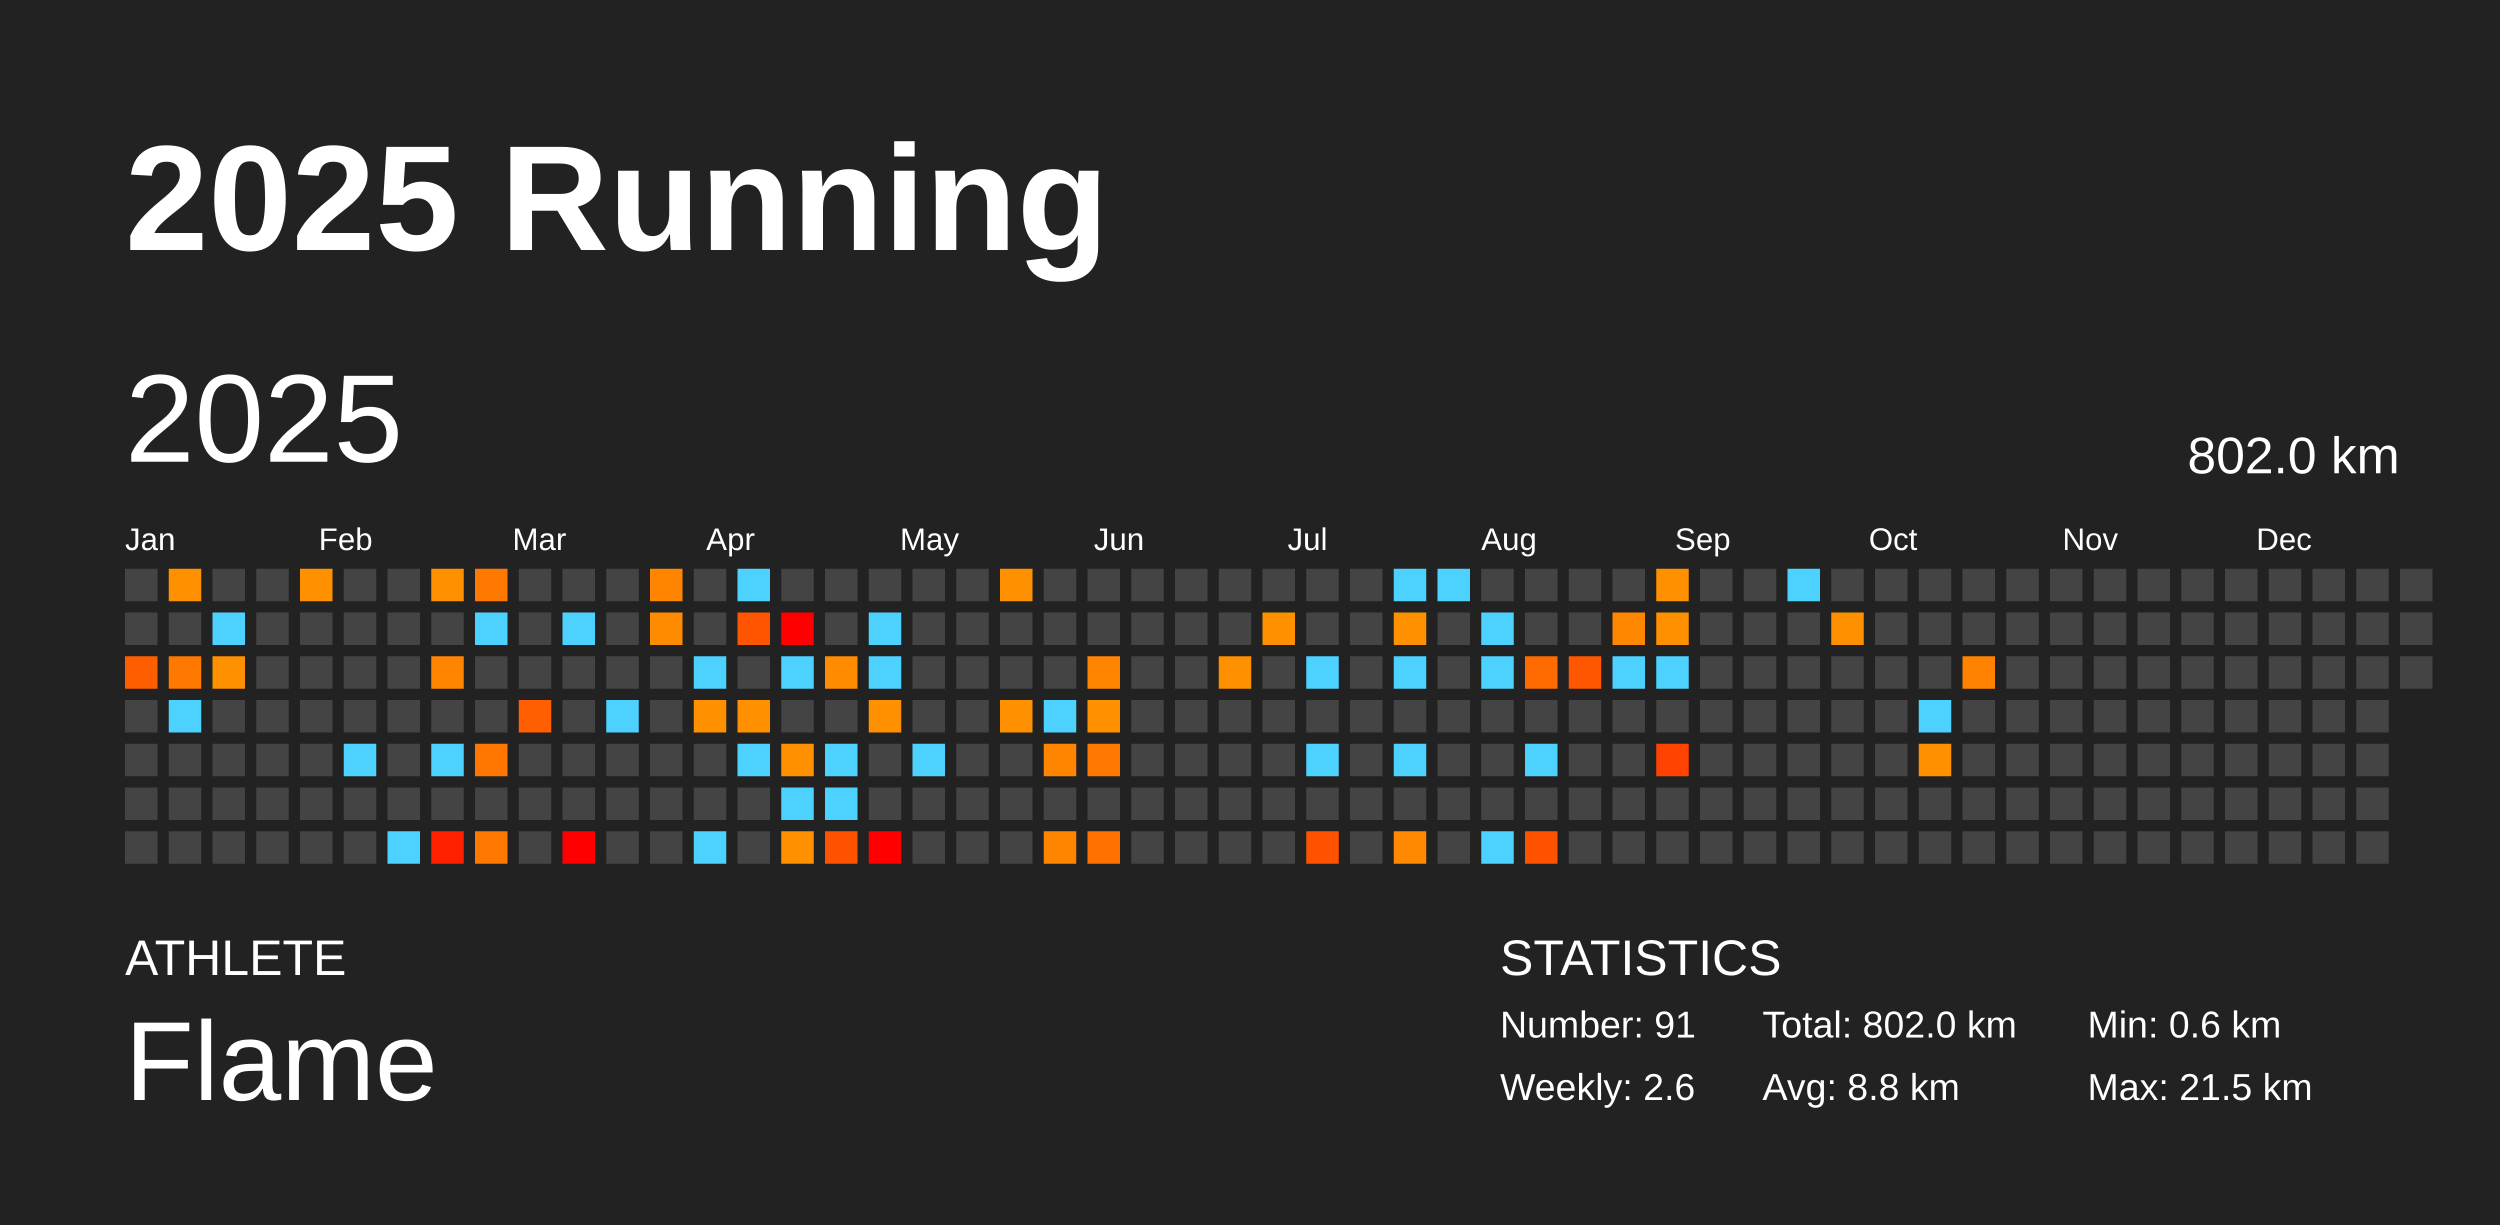
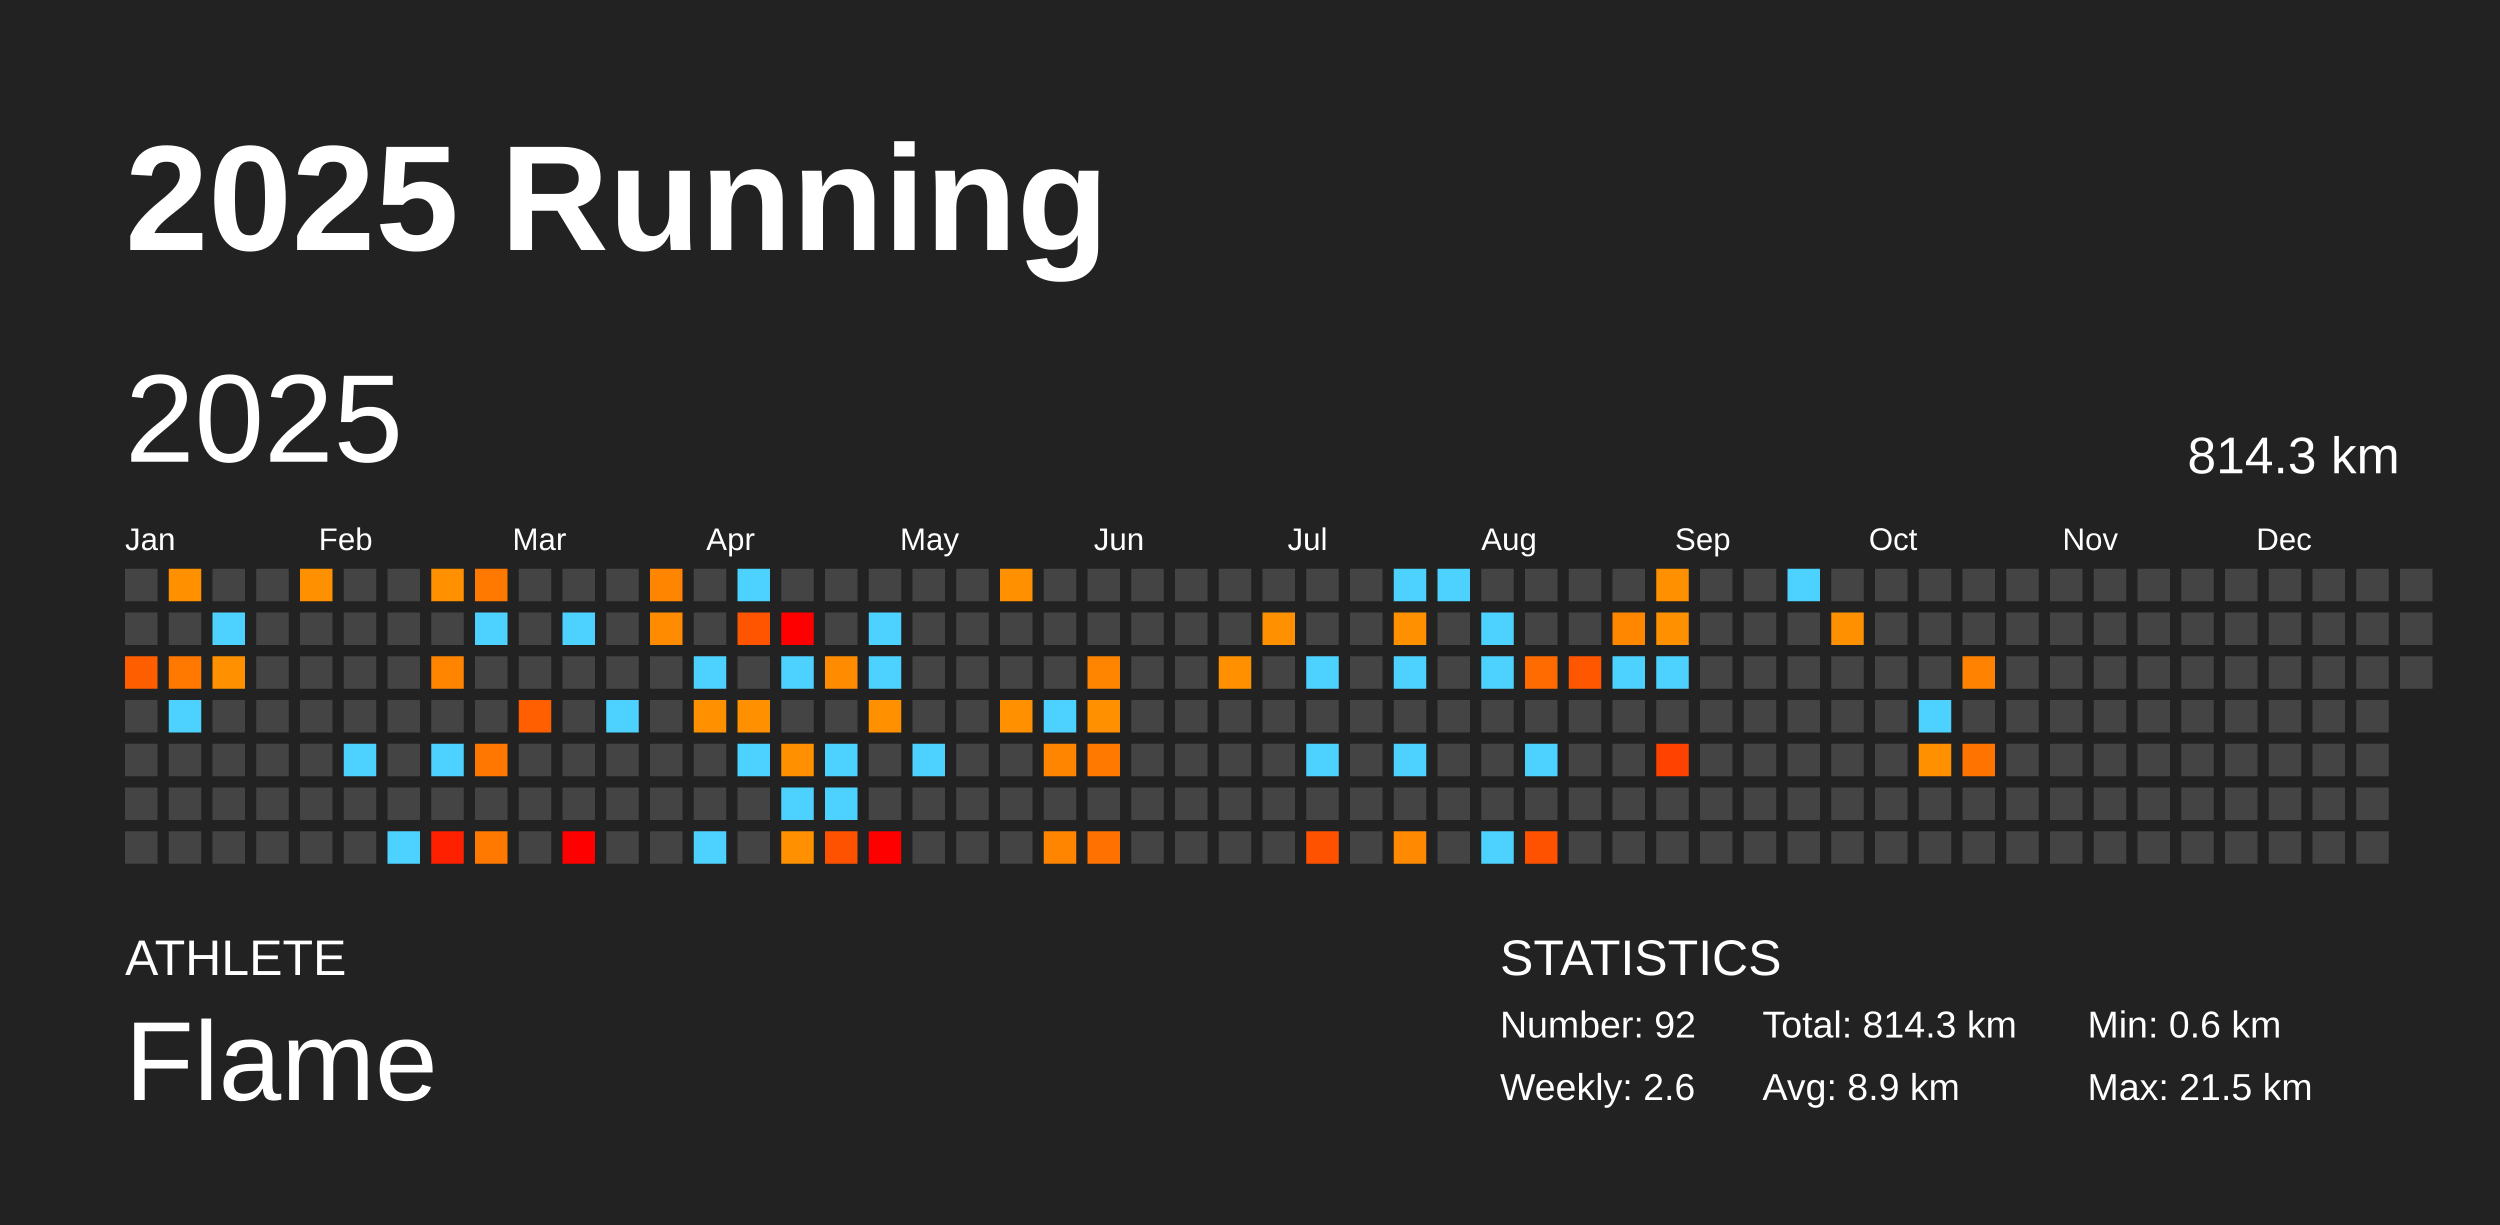
<svg xmlns="http://www.w3.org/2000/svg" baseProfile="full" height="98mm" version="1.1" viewBox="0,0,200,98" width="200mm">
  <defs />
  <rect fill="#222222" height="98" width="200" x="0" y="0" />
  <text fill="#FFFFFF" style="font-size:12px; font-family:Arial; font-weight:bold;" x="10" y="20">2025 Running</text>
  <text fill="#FFFFFF" style="font-size:4px; font-family:Arial" x="10" y="78">ATHLETE</text>
  <text fill="#FFFFFF" style="font-size:9px; font-family:Arial" x="10" y="88">Flame</text>
  <text fill="#FFFFFF" style="font-size:4px; font-family:Arial" x="120" y="78">STATISTICS</text>
-   <text fill="#FFFFFF" style="font-size:3px; font-family:Arial" x="120" y="83">Number: 91</text>
+   <text fill="#FFFFFF" style="font-size:3px; font-family:Arial" x="120" y="83">Number: 92</text>
  <text fill="#FFFFFF" style="font-size:3px; font-family:Arial" x="120" y="88">Weekly: 2.6</text>
-   <text fill="#FFFFFF" style="font-size:3px; font-family:Arial" x="141" y="83">Total: 802.0 km</text>
-   <text fill="#FFFFFF" style="font-size:3px; font-family:Arial" x="141" y="88">Avg: 8.8 km</text>
+   <text fill="#FFFFFF" style="font-size:3px; font-family:Arial" x="141" y="83">Total: 814.3 km</text>
+   <text fill="#FFFFFF" style="font-size:3px; font-family:Arial" x="141" y="88">Avg: 8.9 km</text>
  <text fill="#FFFFFF" style="font-size:3px; font-family:Arial" x="167" y="83">Min: 0.6 km</text>
  <text fill="#FFFFFF" style="font-size:3px; font-family:Arial" x="167" y="88">Max: 21.5 km</text>
  <text dominant-baseline="hanging" fill="#FFFFFF" style="font-size:10.0px; font-family:Arial;" x="10" y="30">2025</text>
-   <text dominant-baseline="hanging" fill="#FFFFFF" style="font-size:4.125px; font-family:Arial;" x="175" y="35">802.0 km</text>
+   <text dominant-baseline="hanging" fill="#FFFFFF" style="font-size:4.125px; font-family:Arial;" x="175" y="35">814.3 km</text>
  <text fill="#FFFFFF" style="font-size:2.5px; font-family:Arial" x="10.0" y="44">Jan</text>
  <text fill="#FFFFFF" style="font-size:2.5px; font-family:Arial" x="25.5" y="44">Feb</text>
  <text fill="#FFFFFF" style="font-size:2.5px; font-family:Arial" x="41.0" y="44">Mar</text>
  <text fill="#FFFFFF" style="font-size:2.5px; font-family:Arial" x="56.5" y="44">Apr</text>
  <text fill="#FFFFFF" style="font-size:2.5px; font-family:Arial" x="72.0" y="44">May</text>
  <text fill="#FFFFFF" style="font-size:2.5px; font-family:Arial" x="87.5" y="44">Jun</text>
  <text fill="#FFFFFF" style="font-size:2.5px; font-family:Arial" x="103.0" y="44">Jul</text>
  <text fill="#FFFFFF" style="font-size:2.5px; font-family:Arial" x="118.5" y="44">Aug</text>
  <text fill="#FFFFFF" style="font-size:2.5px; font-family:Arial" x="134.0" y="44">Sep</text>
  <text fill="#FFFFFF" style="font-size:2.5px; font-family:Arial" x="149.5" y="44">Oct</text>
  <text fill="#FFFFFF" style="font-size:2.5px; font-family:Arial" x="165.0" y="44">Nov</text>
  <text fill="#FFFFFF" style="font-size:2.5px; font-family:Arial" x="180.5" y="44">Dec</text>
  <rect fill="#444444" height="2.6" width="2.6" x="10.0" y="45.5" />
  <rect fill="#444444" height="2.6" width="2.6" x="10.0" y="49.0" />
  <rect fill="#ff5e00" height="2.6" width="2.6" x="10.0" y="52.5" />
  <rect fill="#444444" height="2.6" width="2.6" x="10.0" y="56.0" />
  <rect fill="#444444" height="2.6" width="2.6" x="10.0" y="59.5" />
  <rect fill="#444444" height="2.6" width="2.6" x="10.0" y="63.0" />
  <rect fill="#444444" height="2.6" width="2.6" x="10.0" y="66.5" />
  <rect fill="#ff9100" height="2.6" width="2.6" x="13.5" y="45.5" />
  <rect fill="#444444" height="2.6" width="2.6" x="13.5" y="49.0" />
  <rect fill="#ff7800" height="2.6" width="2.6" x="13.5" y="52.5" />
  <rect fill="#4dd2ff" height="2.6" width="2.6" x="13.5" y="56.0" />
  <rect fill="#444444" height="2.6" width="2.6" x="13.5" y="59.5" />
  <rect fill="#444444" height="2.6" width="2.6" x="13.5" y="63.0" />
  <rect fill="#444444" height="2.6" width="2.6" x="13.5" y="66.5" />
  <rect fill="#444444" height="2.6" width="2.6" x="17.0" y="45.5" />
  <rect fill="#4dd2ff" height="2.6" width="2.6" x="17.0" y="49.0" />
  <rect fill="#ff9100" height="2.6" width="2.6" x="17.0" y="52.5" />
  <rect fill="#444444" height="2.6" width="2.6" x="17.0" y="56.0" />
  <rect fill="#444444" height="2.6" width="2.6" x="17.0" y="59.5" />
  <rect fill="#444444" height="2.6" width="2.6" x="17.0" y="63.0" />
  <rect fill="#444444" height="2.6" width="2.6" x="17.0" y="66.5" />
  <rect fill="#444444" height="2.6" width="2.6" x="20.5" y="45.5" />
  <rect fill="#444444" height="2.6" width="2.6" x="20.5" y="49.0" />
  <rect fill="#444444" height="2.6" width="2.6" x="20.5" y="52.5" />
  <rect fill="#444444" height="2.6" width="2.6" x="20.5" y="56.0" />
  <rect fill="#444444" height="2.6" width="2.6" x="20.5" y="59.5" />
  <rect fill="#444444" height="2.6" width="2.6" x="20.5" y="63.0" />
  <rect fill="#444444" height="2.6" width="2.6" x="20.5" y="66.5" />
  <rect fill="#ff9100" height="2.6" width="2.6" x="24.0" y="45.5" />
  <rect fill="#444444" height="2.6" width="2.6" x="24.0" y="49.0" />
  <rect fill="#444444" height="2.6" width="2.6" x="24.0" y="52.5" />
  <rect fill="#444444" height="2.6" width="2.6" x="24.0" y="56.0" />
  <rect fill="#444444" height="2.6" width="2.6" x="24.0" y="59.5" />
  <rect fill="#444444" height="2.6" width="2.6" x="24.0" y="63.0" />
  <rect fill="#444444" height="2.6" width="2.6" x="24.0" y="66.5" />
  <rect fill="#444444" height="2.6" width="2.6" x="27.5" y="45.5" />
  <rect fill="#444444" height="2.6" width="2.6" x="27.5" y="49.0" />
  <rect fill="#444444" height="2.6" width="2.6" x="27.5" y="52.5" />
  <rect fill="#444444" height="2.6" width="2.6" x="27.5" y="56.0" />
  <rect fill="#4dd2ff" height="2.6" width="2.6" x="27.5" y="59.5" />
  <rect fill="#444444" height="2.6" width="2.6" x="27.5" y="63.0" />
  <rect fill="#444444" height="2.6" width="2.6" x="27.5" y="66.5" />
  <rect fill="#444444" height="2.6" width="2.6" x="31.0" y="45.5" />
  <rect fill="#444444" height="2.6" width="2.6" x="31.0" y="49.0" />
  <rect fill="#444444" height="2.6" width="2.6" x="31.0" y="52.5" />
  <rect fill="#444444" height="2.6" width="2.6" x="31.0" y="56.0" />
  <rect fill="#444444" height="2.6" width="2.6" x="31.0" y="59.5" />
  <rect fill="#444444" height="2.6" width="2.6" x="31.0" y="63.0" />
  <rect fill="#4dd2ff" height="2.6" width="2.6" x="31.0" y="66.5" />
  <rect fill="#ff9100" height="2.6" width="2.6" x="34.5" y="45.5" />
  <rect fill="#444444" height="2.6" width="2.6" x="34.5" y="49.0" />
  <rect fill="#ff8400" height="2.6" width="2.6" x="34.5" y="52.5" />
  <rect fill="#444444" height="2.6" width="2.6" x="34.5" y="56.0" />
  <rect fill="#4dd2ff" height="2.6" width="2.6" x="34.5" y="59.5" />
  <rect fill="#444444" height="2.6" width="2.6" x="34.5" y="63.0" />
  <rect fill="#ff2000" height="2.6" width="2.6" x="34.5" y="66.5" />
  <rect fill="#ff7800" height="2.6" width="2.6" x="38.0" y="45.5" />
  <rect fill="#4dd2ff" height="2.6" width="2.6" x="38.0" y="49.0" />
  <rect fill="#444444" height="2.6" width="2.6" x="38.0" y="52.5" />
  <rect fill="#444444" height="2.6" width="2.6" x="38.0" y="56.0" />
  <rect fill="#ff7600" height="2.6" width="2.6" x="38.0" y="59.5" />
  <rect fill="#444444" height="2.6" width="2.6" x="38.0" y="63.0" />
  <rect fill="#ff7800" height="2.6" width="2.6" x="38.0" y="66.5" />
  <rect fill="#444444" height="2.6" width="2.6" x="41.5" y="45.5" />
  <rect fill="#444444" height="2.6" width="2.6" x="41.5" y="49.0" />
  <rect fill="#444444" height="2.6" width="2.6" x="41.5" y="52.5" />
  <rect fill="#ff5f00" height="2.6" width="2.6" x="41.5" y="56.0" />
  <rect fill="#444444" height="2.6" width="2.6" x="41.5" y="59.5" />
  <rect fill="#444444" height="2.6" width="2.6" x="41.5" y="63.0" />
  <rect fill="#444444" height="2.6" width="2.6" x="41.5" y="66.5" />
  <rect fill="#444444" height="2.6" width="2.6" x="45.0" y="45.5" />
  <rect fill="#4dd2ff" height="2.6" width="2.6" x="45.0" y="49.0" />
  <rect fill="#444444" height="2.6" width="2.6" x="45.0" y="52.5" />
  <rect fill="#444444" height="2.6" width="2.6" x="45.0" y="56.0" />
  <rect fill="#444444" height="2.6" width="2.6" x="45.0" y="59.5" />
  <rect fill="#444444" height="2.6" width="2.6" x="45.0" y="63.0" />
  <rect fill="red" height="2.6" width="2.6" x="45.0" y="66.5" />
  <rect fill="#444444" height="2.6" width="2.6" x="48.5" y="45.5" />
  <rect fill="#444444" height="2.6" width="2.6" x="48.5" y="49.0" />
  <rect fill="#444444" height="2.6" width="2.6" x="48.5" y="52.5" />
  <rect fill="#4dd2ff" height="2.6" width="2.6" x="48.5" y="56.0" />
  <rect fill="#444444" height="2.6" width="2.6" x="48.5" y="59.5" />
  <rect fill="#444444" height="2.6" width="2.6" x="48.5" y="63.0" />
  <rect fill="#444444" height="2.6" width="2.6" x="48.5" y="66.5" />
  <rect fill="#ff8400" height="2.6" width="2.6" x="52.0" y="45.5" />
  <rect fill="#ff8b00" height="2.6" width="2.6" x="52.0" y="49.0" />
  <rect fill="#444444" height="2.6" width="2.6" x="52.0" y="52.5" />
  <rect fill="#444444" height="2.6" width="2.6" x="52.0" y="56.0" />
  <rect fill="#444444" height="2.6" width="2.6" x="52.0" y="59.5" />
  <rect fill="#444444" height="2.6" width="2.6" x="52.0" y="63.0" />
  <rect fill="#444444" height="2.6" width="2.6" x="52.0" y="66.5" />
  <rect fill="#444444" height="2.6" width="2.6" x="55.5" y="45.5" />
  <rect fill="#444444" height="2.6" width="2.6" x="55.5" y="49.0" />
  <rect fill="#4dd2ff" height="2.6" width="2.6" x="55.5" y="52.5" />
  <rect fill="#ff9100" height="2.6" width="2.6" x="55.5" y="56.0" />
  <rect fill="#444444" height="2.6" width="2.6" x="55.5" y="59.5" />
  <rect fill="#444444" height="2.6" width="2.6" x="55.5" y="63.0" />
  <rect fill="#4dd2ff" height="2.6" width="2.6" x="55.5" y="66.5" />
  <rect fill="#4dd2ff" height="2.6" width="2.6" x="59.0" y="45.5" />
  <rect fill="#ff5400" height="2.6" width="2.6" x="59.0" y="49.0" />
  <rect fill="#444444" height="2.6" width="2.6" x="59.0" y="52.5" />
  <rect fill="#ff9100" height="2.6" width="2.6" x="59.0" y="56.0" />
  <rect fill="#4dd2ff" height="2.6" width="2.6" x="59.0" y="59.5" />
  <rect fill="#444444" height="2.6" width="2.6" x="59.0" y="63.0" />
  <rect fill="#444444" height="2.6" width="2.6" x="59.0" y="66.5" />
  <rect fill="#444444" height="2.6" width="2.6" x="62.5" y="45.5" />
  <rect fill="red" height="2.6" width="2.6" x="62.5" y="49.0" />
  <rect fill="#4dd2ff" height="2.6" width="2.6" x="62.5" y="52.5" />
  <rect fill="#444444" height="2.6" width="2.6" x="62.5" y="56.0" />
  <rect fill="#ff9100" height="2.6" width="2.6" x="62.5" y="59.5" />
  <rect fill="#4dd2ff" height="2.6" width="2.6" x="62.5" y="63.0" />
  <rect fill="#ff9100" height="2.6" width="2.6" x="62.5" y="66.5" />
  <rect fill="#444444" height="2.6" width="2.6" x="66.0" y="45.5" />
  <rect fill="#444444" height="2.6" width="2.6" x="66.0" y="49.0" />
  <rect fill="#ff8c00" height="2.6" width="2.6" x="66.0" y="52.5" />
  <rect fill="#444444" height="2.6" width="2.6" x="66.0" y="56.0" />
  <rect fill="#4dd2ff" height="2.6" width="2.6" x="66.0" y="59.5" />
  <rect fill="#4dd2ff" height="2.6" width="2.6" x="66.0" y="63.0" />
  <rect fill="#ff5200" height="2.6" width="2.6" x="66.0" y="66.5" />
  <rect fill="#444444" height="2.6" width="2.6" x="69.5" y="45.5" />
  <rect fill="#4dd2ff" height="2.6" width="2.6" x="69.5" y="49.0" />
  <rect fill="#4dd2ff" height="2.6" width="2.6" x="69.5" y="52.5" />
  <rect fill="#ff9000" height="2.6" width="2.6" x="69.5" y="56.0" />
  <rect fill="#444444" height="2.6" width="2.6" x="69.5" y="59.5" />
  <rect fill="#444444" height="2.6" width="2.6" x="69.5" y="63.0" />
  <rect fill="red" height="2.6" width="2.6" x="69.5" y="66.5" />
  <rect fill="#444444" height="2.6" width="2.6" x="73.0" y="45.5" />
  <rect fill="#444444" height="2.6" width="2.6" x="73.0" y="49.0" />
  <rect fill="#444444" height="2.6" width="2.6" x="73.0" y="52.5" />
  <rect fill="#444444" height="2.6" width="2.6" x="73.0" y="56.0" />
  <rect fill="#4dd2ff" height="2.6" width="2.6" x="73.0" y="59.5" />
  <rect fill="#444444" height="2.6" width="2.6" x="73.0" y="63.0" />
  <rect fill="#444444" height="2.6" width="2.6" x="73.0" y="66.5" />
  <rect fill="#444444" height="2.6" width="2.6" x="76.5" y="45.5" />
  <rect fill="#444444" height="2.6" width="2.6" x="76.5" y="49.0" />
  <rect fill="#444444" height="2.6" width="2.6" x="76.5" y="52.5" />
  <rect fill="#444444" height="2.6" width="2.6" x="76.5" y="56.0" />
  <rect fill="#444444" height="2.6" width="2.6" x="76.5" y="59.5" />
  <rect fill="#444444" height="2.6" width="2.6" x="76.5" y="63.0" />
  <rect fill="#444444" height="2.6" width="2.6" x="76.5" y="66.5" />
  <rect fill="#ff9100" height="2.6" width="2.6" x="80.0" y="45.5" />
  <rect fill="#444444" height="2.6" width="2.6" x="80.0" y="49.0" />
  <rect fill="#444444" height="2.6" width="2.6" x="80.0" y="52.5" />
  <rect fill="#ff9100" height="2.6" width="2.6" x="80.0" y="56.0" />
  <rect fill="#444444" height="2.6" width="2.6" x="80.0" y="59.5" />
  <rect fill="#444444" height="2.6" width="2.6" x="80.0" y="63.0" />
  <rect fill="#444444" height="2.6" width="2.6" x="80.0" y="66.5" />
  <rect fill="#444444" height="2.6" width="2.6" x="83.5" y="45.5" />
  <rect fill="#444444" height="2.6" width="2.6" x="83.5" y="49.0" />
  <rect fill="#444444" height="2.6" width="2.6" x="83.5" y="52.5" />
  <rect fill="#4dd2ff" height="2.6" width="2.6" x="83.5" y="56.0" />
  <rect fill="#ff8500" height="2.6" width="2.6" x="83.5" y="59.5" />
  <rect fill="#444444" height="2.6" width="2.6" x="83.5" y="63.0" />
  <rect fill="#ff8400" height="2.6" width="2.6" x="83.5" y="66.5" />
  <rect fill="#444444" height="2.6" width="2.6" x="87.0" y="45.5" />
  <rect fill="#444444" height="2.6" width="2.6" x="87.0" y="49.0" />
  <rect fill="#ff8400" height="2.6" width="2.6" x="87.0" y="52.5" />
  <rect fill="#ff9100" height="2.6" width="2.6" x="87.0" y="56.0" />
  <rect fill="#ff7800" height="2.6" width="2.6" x="87.0" y="59.5" />
  <rect fill="#444444" height="2.6" width="2.6" x="87.0" y="63.0" />
  <rect fill="#ff7100" height="2.6" width="2.6" x="87.0" y="66.5" />
  <rect fill="#444444" height="2.6" width="2.6" x="90.5" y="45.5" />
  <rect fill="#444444" height="2.6" width="2.6" x="90.5" y="49.0" />
  <rect fill="#444444" height="2.6" width="2.6" x="90.5" y="52.5" />
  <rect fill="#444444" height="2.6" width="2.6" x="90.5" y="56.0" />
  <rect fill="#444444" height="2.6" width="2.6" x="90.5" y="59.5" />
  <rect fill="#444444" height="2.6" width="2.6" x="90.5" y="63.0" />
  <rect fill="#444444" height="2.6" width="2.6" x="90.5" y="66.5" />
  <rect fill="#444444" height="2.6" width="2.6" x="94.0" y="45.5" />
  <rect fill="#444444" height="2.6" width="2.6" x="94.0" y="49.0" />
  <rect fill="#444444" height="2.6" width="2.6" x="94.0" y="52.5" />
  <rect fill="#444444" height="2.6" width="2.6" x="94.0" y="56.0" />
  <rect fill="#444444" height="2.6" width="2.6" x="94.0" y="59.5" />
  <rect fill="#444444" height="2.6" width="2.6" x="94.0" y="63.0" />
  <rect fill="#444444" height="2.6" width="2.6" x="94.0" y="66.5" />
  <rect fill="#444444" height="2.6" width="2.6" x="97.5" y="45.5" />
  <rect fill="#444444" height="2.6" width="2.6" x="97.5" y="49.0" />
  <rect fill="#ff9100" height="2.6" width="2.6" x="97.5" y="52.5" />
  <rect fill="#444444" height="2.6" width="2.6" x="97.5" y="56.0" />
  <rect fill="#444444" height="2.6" width="2.6" x="97.5" y="59.5" />
  <rect fill="#444444" height="2.6" width="2.6" x="97.5" y="63.0" />
  <rect fill="#444444" height="2.6" width="2.6" x="97.5" y="66.5" />
  <rect fill="#444444" height="2.6" width="2.6" x="101.0" y="45.5" />
  <rect fill="#ff9100" height="2.6" width="2.6" x="101.0" y="49.0" />
  <rect fill="#444444" height="2.6" width="2.6" x="101.0" y="52.5" />
  <rect fill="#444444" height="2.6" width="2.6" x="101.0" y="56.0" />
  <rect fill="#444444" height="2.6" width="2.6" x="101.0" y="59.5" />
  <rect fill="#444444" height="2.6" width="2.6" x="101.0" y="63.0" />
  <rect fill="#444444" height="2.6" width="2.6" x="101.0" y="66.5" />
  <rect fill="#444444" height="2.6" width="2.6" x="104.5" y="45.5" />
  <rect fill="#444444" height="2.6" width="2.6" x="104.5" y="49.0" />
  <rect fill="#4dd2ff" height="2.6" width="2.6" x="104.5" y="52.5" />
  <rect fill="#444444" height="2.6" width="2.6" x="104.5" y="56.0" />
  <rect fill="#4dd2ff" height="2.6" width="2.6" x="104.5" y="59.5" />
  <rect fill="#444444" height="2.6" width="2.6" x="104.5" y="63.0" />
  <rect fill="#ff5200" height="2.6" width="2.6" x="104.5" y="66.5" />
  <rect fill="#444444" height="2.6" width="2.6" x="108.0" y="45.5" />
  <rect fill="#444444" height="2.6" width="2.6" x="108.0" y="49.0" />
  <rect fill="#444444" height="2.6" width="2.6" x="108.0" y="52.5" />
  <rect fill="#444444" height="2.6" width="2.6" x="108.0" y="56.0" />
  <rect fill="#444444" height="2.6" width="2.6" x="108.0" y="59.5" />
  <rect fill="#444444" height="2.6" width="2.6" x="108.0" y="63.0" />
  <rect fill="#444444" height="2.6" width="2.6" x="108.0" y="66.5" />
  <rect fill="#4dd2ff" height="2.6" width="2.6" x="111.5" y="45.5" />
  <rect fill="#ff9100" height="2.6" width="2.6" x="111.5" y="49.0" />
  <rect fill="#4dd2ff" height="2.6" width="2.6" x="111.5" y="52.5" />
  <rect fill="#444444" height="2.6" width="2.6" x="111.5" y="56.0" />
  <rect fill="#4dd2ff" height="2.6" width="2.6" x="111.5" y="59.5" />
  <rect fill="#444444" height="2.6" width="2.6" x="111.5" y="63.0" />
  <rect fill="#ff8900" height="2.6" width="2.6" x="111.5" y="66.5" />
  <rect fill="#4dd2ff" height="2.6" width="2.6" x="115.0" y="45.5" />
  <rect fill="#444444" height="2.6" width="2.6" x="115.0" y="49.0" />
  <rect fill="#444444" height="2.6" width="2.6" x="115.0" y="52.5" />
  <rect fill="#444444" height="2.6" width="2.6" x="115.0" y="56.0" />
  <rect fill="#444444" height="2.6" width="2.6" x="115.0" y="59.5" />
  <rect fill="#444444" height="2.6" width="2.6" x="115.0" y="63.0" />
  <rect fill="#444444" height="2.6" width="2.6" x="115.0" y="66.5" />
  <rect fill="#444444" height="2.6" width="2.6" x="118.5" y="45.5" />
  <rect fill="#4dd2ff" height="2.6" width="2.6" x="118.5" y="49.0" />
  <rect fill="#4dd2ff" height="2.6" width="2.6" x="118.5" y="52.5" />
  <rect fill="#444444" height="2.6" width="2.6" x="118.5" y="56.0" />
  <rect fill="#444444" height="2.6" width="2.6" x="118.5" y="59.5" />
  <rect fill="#444444" height="2.6" width="2.6" x="118.5" y="63.0" />
  <rect fill="#4dd2ff" height="2.6" width="2.6" x="118.5" y="66.5" />
  <rect fill="#444444" height="2.6" width="2.6" x="122.0" y="45.5" />
  <rect fill="#444444" height="2.6" width="2.6" x="122.0" y="49.0" />
  <rect fill="#ff6b00" height="2.6" width="2.6" x="122.0" y="52.5" />
  <rect fill="#444444" height="2.6" width="2.6" x="122.0" y="56.0" />
  <rect fill="#4dd2ff" height="2.6" width="2.6" x="122.0" y="59.5" />
  <rect fill="#444444" height="2.6" width="2.6" x="122.0" y="63.0" />
  <rect fill="#ff5200" height="2.6" width="2.6" x="122.0" y="66.5" />
  <rect fill="#444444" height="2.6" width="2.6" x="125.5" y="45.5" />
  <rect fill="#444444" height="2.6" width="2.6" x="125.5" y="49.0" />
  <rect fill="#ff5600" height="2.6" width="2.6" x="125.5" y="52.5" />
  <rect fill="#444444" height="2.6" width="2.6" x="125.5" y="56.0" />
  <rect fill="#444444" height="2.6" width="2.6" x="125.5" y="59.5" />
  <rect fill="#444444" height="2.6" width="2.6" x="125.5" y="63.0" />
  <rect fill="#444444" height="2.6" width="2.6" x="125.5" y="66.5" />
  <rect fill="#444444" height="2.6" width="2.6" x="129.0" y="45.5" />
  <rect fill="#ff8700" height="2.6" width="2.6" x="129.0" y="49.0" />
  <rect fill="#4dd2ff" height="2.6" width="2.6" x="129.0" y="52.5" />
  <rect fill="#444444" height="2.6" width="2.6" x="129.0" y="56.0" />
  <rect fill="#444444" height="2.6" width="2.6" x="129.0" y="59.5" />
  <rect fill="#444444" height="2.6" width="2.6" x="129.0" y="63.0" />
  <rect fill="#444444" height="2.6" width="2.6" x="129.0" y="66.5" />
  <rect fill="#ff9100" height="2.6" width="2.6" x="132.5" y="45.5" />
  <rect fill="#ff9100" height="2.6" width="2.6" x="132.5" y="49.0" />
  <rect fill="#4dd2ff" height="2.6" width="2.6" x="132.5" y="52.5" />
  <rect fill="#444444" height="2.6" width="2.6" x="132.5" y="56.0" />
  <rect fill="#ff4200" height="2.6" width="2.6" x="132.5" y="59.5" />
  <rect fill="#444444" height="2.6" width="2.6" x="132.5" y="63.0" />
  <rect fill="#444444" height="2.6" width="2.6" x="132.5" y="66.5" />
  <rect fill="#444444" height="2.6" width="2.6" x="136.0" y="45.5" />
  <rect fill="#444444" height="2.6" width="2.6" x="136.0" y="49.0" />
  <rect fill="#444444" height="2.6" width="2.6" x="136.0" y="52.5" />
  <rect fill="#444444" height="2.6" width="2.6" x="136.0" y="56.0" />
  <rect fill="#444444" height="2.6" width="2.6" x="136.0" y="59.5" />
  <rect fill="#444444" height="2.6" width="2.6" x="136.0" y="63.0" />
  <rect fill="#444444" height="2.6" width="2.6" x="136.0" y="66.5" />
  <rect fill="#444444" height="2.6" width="2.6" x="139.5" y="45.5" />
  <rect fill="#444444" height="2.6" width="2.6" x="139.5" y="49.0" />
  <rect fill="#444444" height="2.6" width="2.6" x="139.5" y="52.5" />
  <rect fill="#444444" height="2.6" width="2.6" x="139.5" y="56.0" />
  <rect fill="#444444" height="2.6" width="2.6" x="139.5" y="59.5" />
  <rect fill="#444444" height="2.6" width="2.6" x="139.5" y="63.0" />
  <rect fill="#444444" height="2.6" width="2.6" x="139.5" y="66.5" />
  <rect fill="#4dd2ff" height="2.6" width="2.6" x="143.0" y="45.5" />
  <rect fill="#444444" height="2.6" width="2.6" x="143.0" y="49.0" />
  <rect fill="#444444" height="2.6" width="2.6" x="143.0" y="52.5" />
  <rect fill="#444444" height="2.6" width="2.6" x="143.0" y="56.0" />
  <rect fill="#444444" height="2.6" width="2.6" x="143.0" y="59.5" />
  <rect fill="#444444" height="2.6" width="2.6" x="143.0" y="63.0" />
  <rect fill="#444444" height="2.6" width="2.6" x="143.0" y="66.5" />
  <rect fill="#444444" height="2.6" width="2.6" x="146.5" y="45.5" />
  <rect fill="#ff9100" height="2.6" width="2.6" x="146.5" y="49.0" />
  <rect fill="#444444" height="2.6" width="2.6" x="146.5" y="52.5" />
  <rect fill="#444444" height="2.6" width="2.6" x="146.5" y="56.0" />
  <rect fill="#444444" height="2.6" width="2.6" x="146.5" y="59.5" />
  <rect fill="#444444" height="2.6" width="2.6" x="146.5" y="63.0" />
  <rect fill="#444444" height="2.6" width="2.6" x="146.5" y="66.5" />
  <rect fill="#444444" height="2.6" width="2.6" x="150.0" y="45.5" />
  <rect fill="#444444" height="2.6" width="2.6" x="150.0" y="49.0" />
  <rect fill="#444444" height="2.6" width="2.6" x="150.0" y="52.5" />
  <rect fill="#444444" height="2.6" width="2.6" x="150.0" y="56.0" />
  <rect fill="#444444" height="2.6" width="2.6" x="150.0" y="59.5" />
  <rect fill="#444444" height="2.6" width="2.6" x="150.0" y="63.0" />
  <rect fill="#444444" height="2.6" width="2.6" x="150.0" y="66.5" />
  <rect fill="#444444" height="2.6" width="2.6" x="153.5" y="45.5" />
  <rect fill="#444444" height="2.6" width="2.6" x="153.5" y="49.0" />
  <rect fill="#444444" height="2.6" width="2.6" x="153.5" y="52.5" />
  <rect fill="#4dd2ff" height="2.6" width="2.6" x="153.5" y="56.0" />
  <rect fill="#ff9100" height="2.6" width="2.6" x="153.5" y="59.5" />
  <rect fill="#444444" height="2.6" width="2.6" x="153.5" y="63.0" />
  <rect fill="#444444" height="2.6" width="2.6" x="153.5" y="66.5" />
  <rect fill="#444444" height="2.6" width="2.6" x="157.0" y="45.5" />
  <rect fill="#444444" height="2.6" width="2.6" x="157.0" y="49.0" />
  <rect fill="#ff8300" height="2.6" width="2.6" x="157.0" y="52.5" />
  <rect fill="#444444" height="2.6" width="2.6" x="157.0" y="56.0" />
-   <rect fill="#444444" height="2.6" width="2.6" x="157.0" y="59.5" />
+   <rect fill="#ff7400" height="2.6" width="2.6" x="157.0" y="59.5" />
  <rect fill="#444444" height="2.6" width="2.6" x="157.0" y="63.0" />
  <rect fill="#444444" height="2.6" width="2.6" x="157.0" y="66.5" />
  <rect fill="#444444" height="2.6" width="2.6" x="160.5" y="45.5" />
  <rect fill="#444444" height="2.6" width="2.6" x="160.5" y="49.0" />
  <rect fill="#444444" height="2.6" width="2.6" x="160.5" y="52.5" />
  <rect fill="#444444" height="2.6" width="2.6" x="160.5" y="56.0" />
  <rect fill="#444444" height="2.6" width="2.6" x="160.5" y="59.5" />
  <rect fill="#444444" height="2.6" width="2.6" x="160.5" y="63.0" />
  <rect fill="#444444" height="2.6" width="2.6" x="160.5" y="66.5" />
  <rect fill="#444444" height="2.6" width="2.6" x="164.0" y="45.5" />
  <rect fill="#444444" height="2.6" width="2.6" x="164.0" y="49.0" />
  <rect fill="#444444" height="2.6" width="2.6" x="164.0" y="52.5" />
  <rect fill="#444444" height="2.6" width="2.6" x="164.0" y="56.0" />
  <rect fill="#444444" height="2.6" width="2.6" x="164.0" y="59.5" />
  <rect fill="#444444" height="2.6" width="2.6" x="164.0" y="63.0" />
  <rect fill="#444444" height="2.6" width="2.6" x="164.0" y="66.5" />
  <rect fill="#444444" height="2.6" width="2.6" x="167.5" y="45.5" />
  <rect fill="#444444" height="2.6" width="2.6" x="167.5" y="49.0" />
  <rect fill="#444444" height="2.6" width="2.6" x="167.5" y="52.5" />
  <rect fill="#444444" height="2.6" width="2.6" x="167.5" y="56.0" />
  <rect fill="#444444" height="2.6" width="2.6" x="167.5" y="59.5" />
  <rect fill="#444444" height="2.6" width="2.6" x="167.5" y="63.0" />
  <rect fill="#444444" height="2.6" width="2.6" x="167.5" y="66.5" />
  <rect fill="#444444" height="2.6" width="2.6" x="171.0" y="45.5" />
  <rect fill="#444444" height="2.6" width="2.6" x="171.0" y="49.0" />
  <rect fill="#444444" height="2.6" width="2.6" x="171.0" y="52.5" />
  <rect fill="#444444" height="2.6" width="2.6" x="171.0" y="56.0" />
  <rect fill="#444444" height="2.6" width="2.6" x="171.0" y="59.5" />
  <rect fill="#444444" height="2.6" width="2.6" x="171.0" y="63.0" />
  <rect fill="#444444" height="2.6" width="2.6" x="171.0" y="66.5" />
  <rect fill="#444444" height="2.6" width="2.6" x="174.5" y="45.5" />
  <rect fill="#444444" height="2.6" width="2.6" x="174.5" y="49.0" />
  <rect fill="#444444" height="2.6" width="2.6" x="174.5" y="52.5" />
  <rect fill="#444444" height="2.6" width="2.6" x="174.5" y="56.0" />
  <rect fill="#444444" height="2.6" width="2.6" x="174.5" y="59.5" />
  <rect fill="#444444" height="2.6" width="2.6" x="174.5" y="63.0" />
  <rect fill="#444444" height="2.6" width="2.6" x="174.5" y="66.5" />
  <rect fill="#444444" height="2.6" width="2.6" x="178.0" y="45.5" />
  <rect fill="#444444" height="2.6" width="2.6" x="178.0" y="49.0" />
  <rect fill="#444444" height="2.6" width="2.6" x="178.0" y="52.5" />
  <rect fill="#444444" height="2.6" width="2.6" x="178.0" y="56.0" />
  <rect fill="#444444" height="2.6" width="2.6" x="178.0" y="59.5" />
  <rect fill="#444444" height="2.6" width="2.6" x="178.0" y="63.0" />
  <rect fill="#444444" height="2.6" width="2.6" x="178.0" y="66.5" />
  <rect fill="#444444" height="2.6" width="2.6" x="181.5" y="45.5" />
  <rect fill="#444444" height="2.6" width="2.6" x="181.5" y="49.0" />
  <rect fill="#444444" height="2.6" width="2.6" x="181.5" y="52.5" />
  <rect fill="#444444" height="2.6" width="2.6" x="181.5" y="56.0" />
  <rect fill="#444444" height="2.6" width="2.6" x="181.5" y="59.5" />
  <rect fill="#444444" height="2.6" width="2.6" x="181.5" y="63.0" />
  <rect fill="#444444" height="2.6" width="2.6" x="181.5" y="66.5" />
  <rect fill="#444444" height="2.6" width="2.6" x="185.0" y="45.5" />
  <rect fill="#444444" height="2.6" width="2.6" x="185.0" y="49.0" />
  <rect fill="#444444" height="2.6" width="2.6" x="185.0" y="52.5" />
  <rect fill="#444444" height="2.6" width="2.6" x="185.0" y="56.0" />
  <rect fill="#444444" height="2.6" width="2.6" x="185.0" y="59.5" />
  <rect fill="#444444" height="2.6" width="2.6" x="185.0" y="63.0" />
  <rect fill="#444444" height="2.6" width="2.6" x="185.0" y="66.5" />
  <rect fill="#444444" height="2.6" width="2.6" x="188.5" y="45.5" />
  <rect fill="#444444" height="2.6" width="2.6" x="188.5" y="49.0" />
  <rect fill="#444444" height="2.6" width="2.6" x="188.5" y="52.5" />
  <rect fill="#444444" height="2.6" width="2.6" x="188.5" y="56.0" />
  <rect fill="#444444" height="2.6" width="2.6" x="188.5" y="59.5" />
  <rect fill="#444444" height="2.6" width="2.6" x="188.5" y="63.0" />
  <rect fill="#444444" height="2.6" width="2.6" x="188.5" y="66.5" />
  <rect fill="#444444" height="2.6" width="2.6" x="192.0" y="45.5" />
  <rect fill="#444444" height="2.6" width="2.6" x="192.0" y="49.0" />
  <rect fill="#444444" height="2.6" width="2.6" x="192.0" y="52.5" />
</svg>
